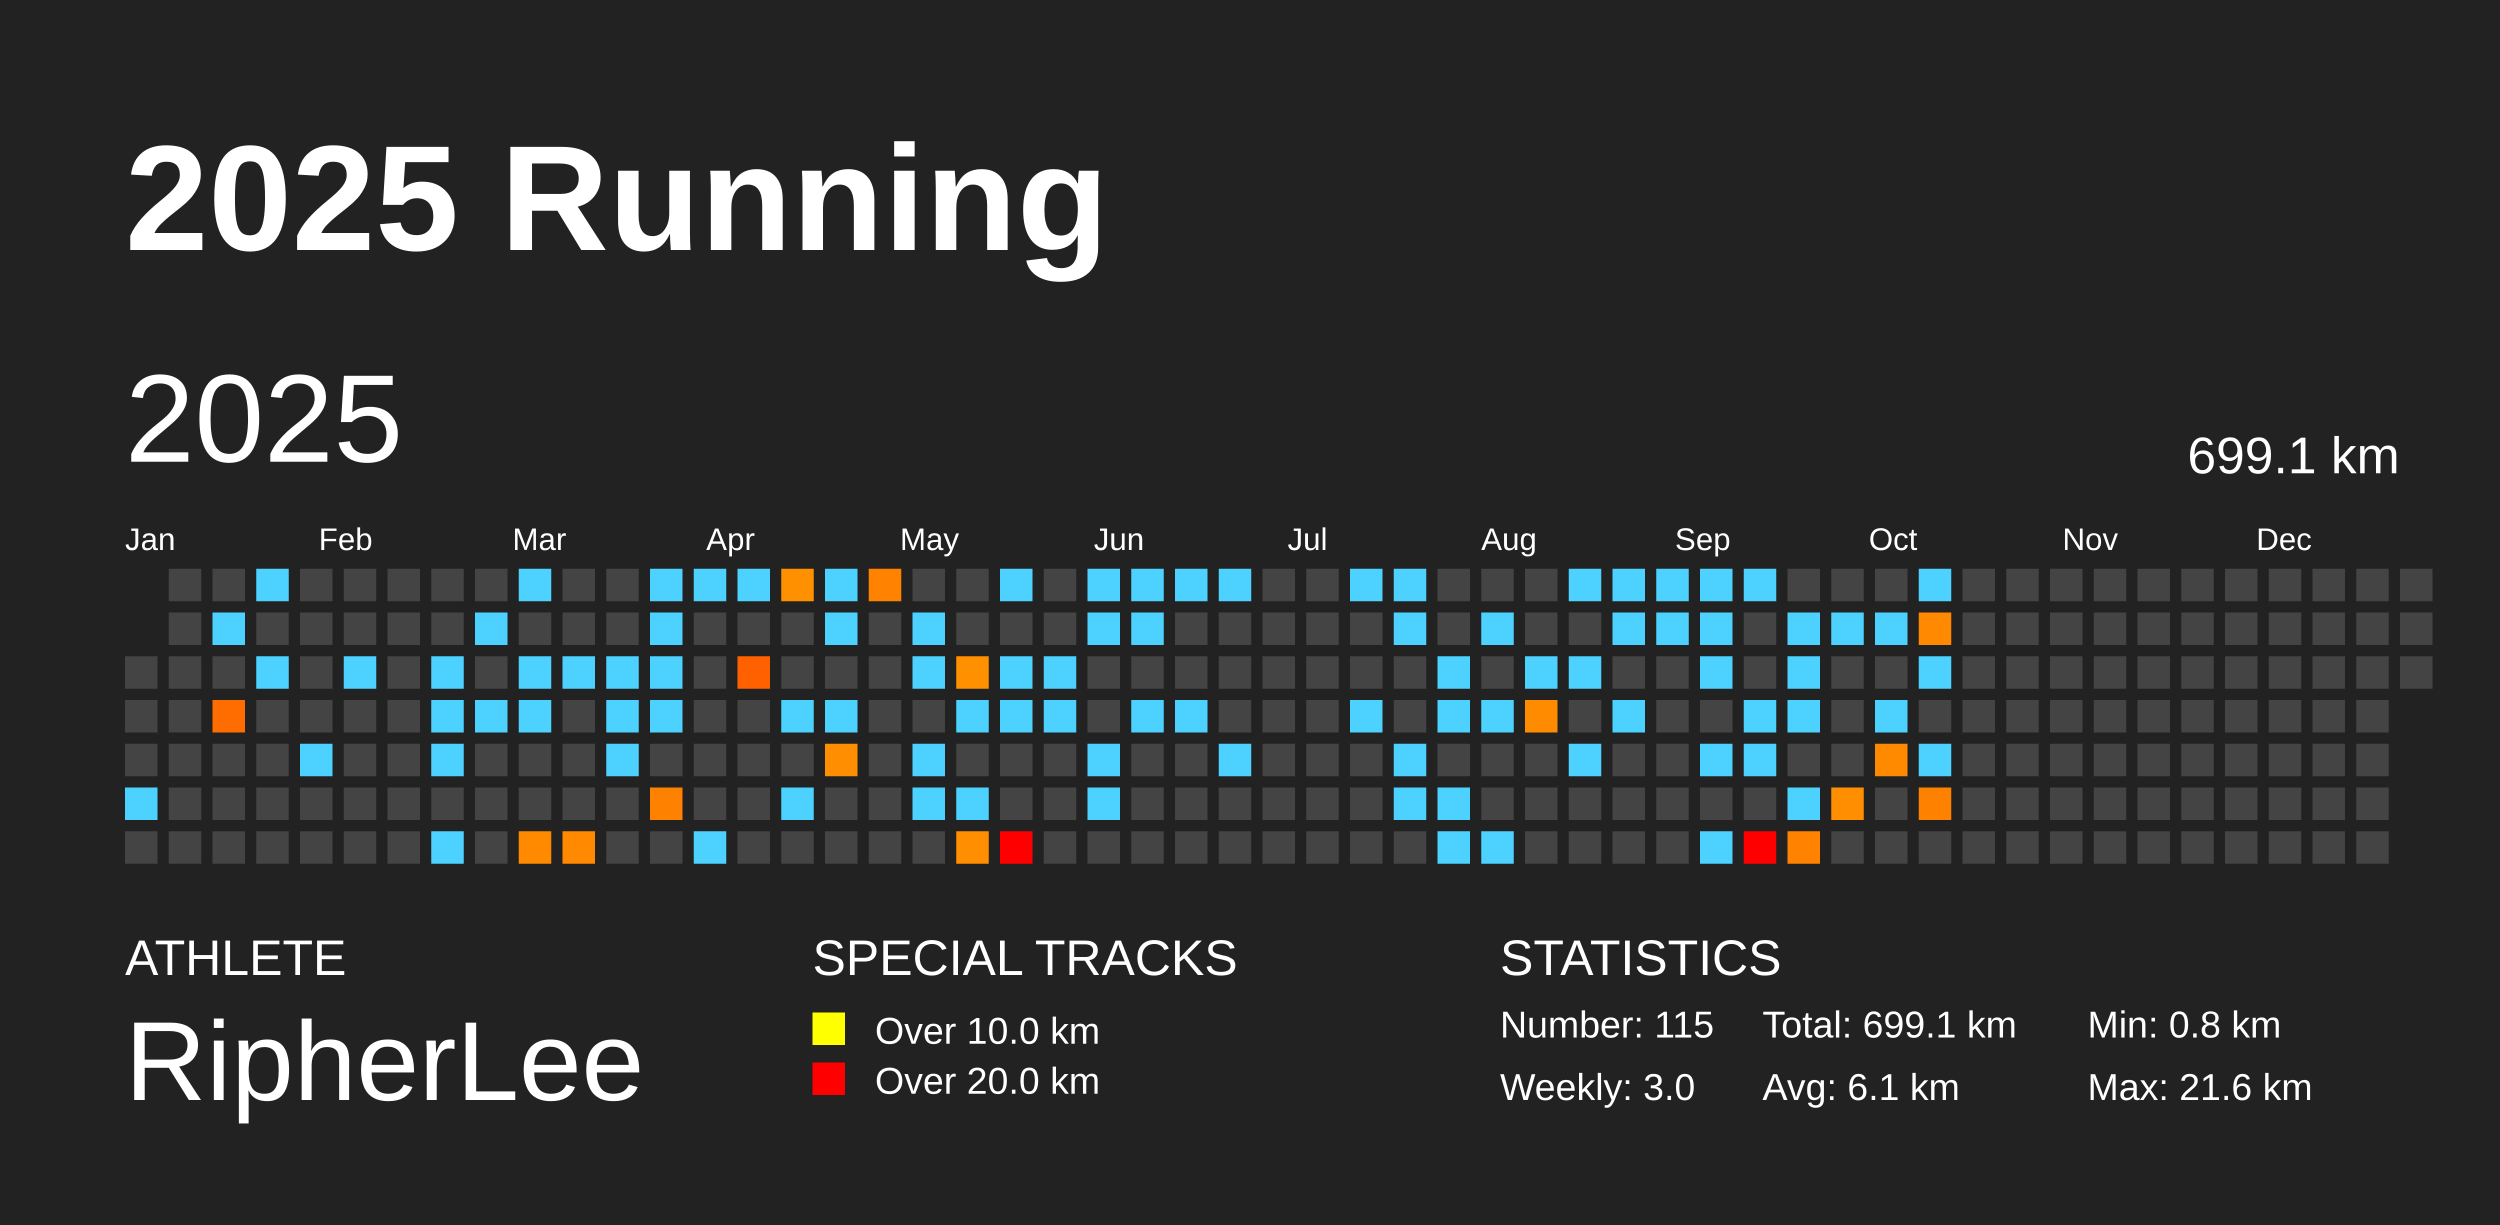
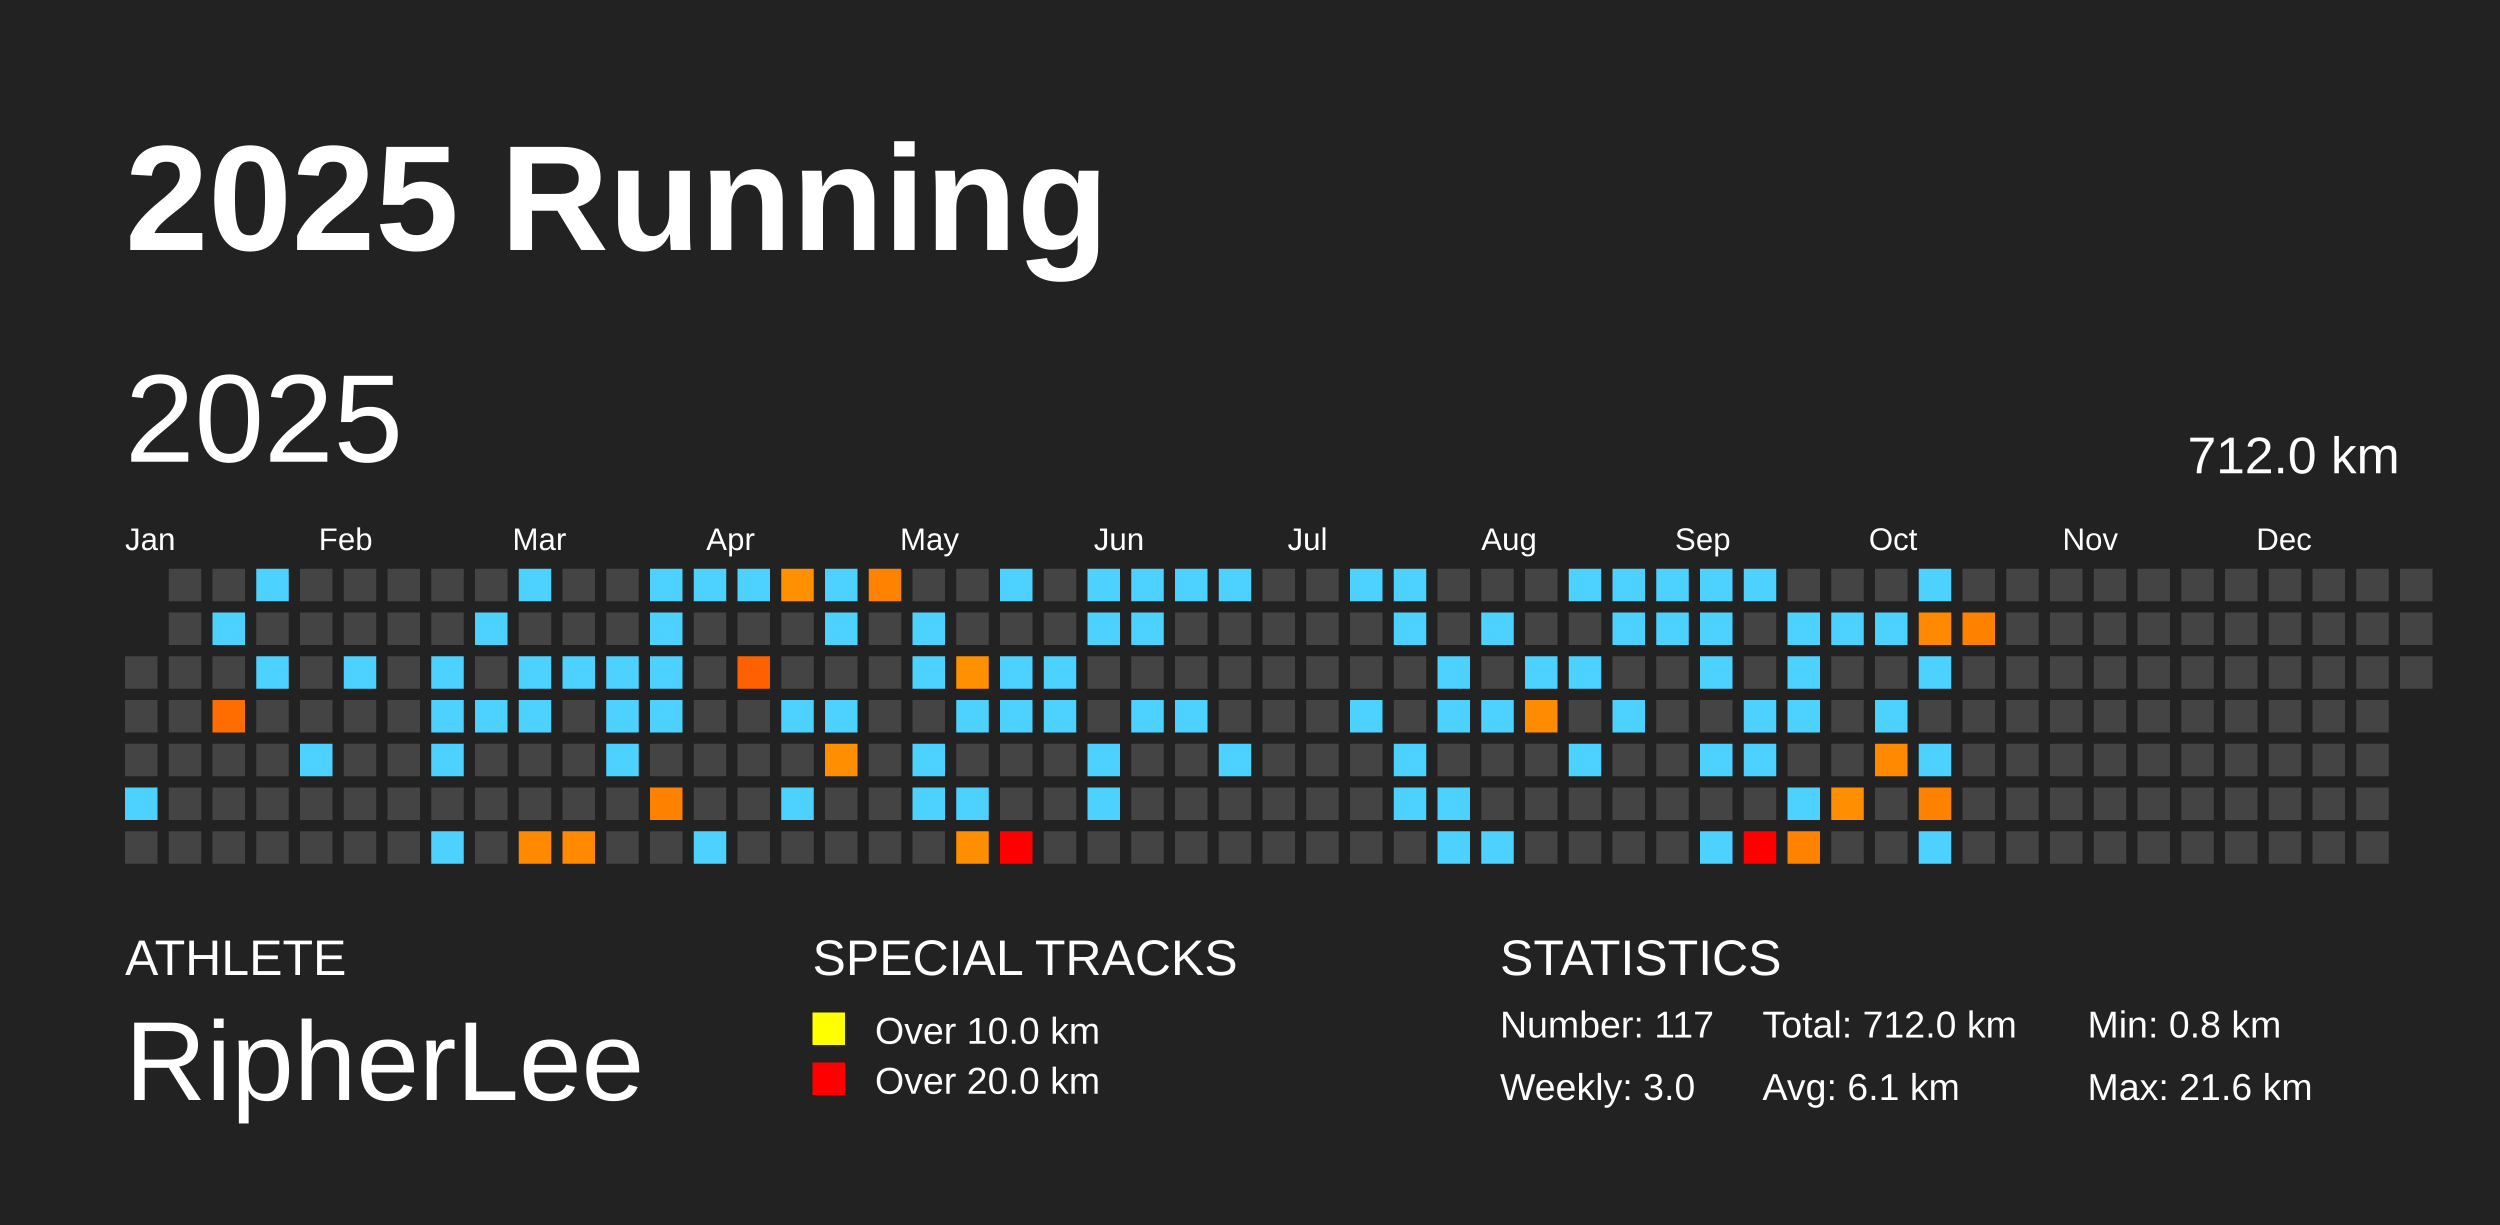
<svg xmlns="http://www.w3.org/2000/svg" baseProfile="full" height="98mm" version="1.1" viewBox="0,0,200,98" width="200mm">
  <defs />
  <rect fill="#222222" height="98" width="200" x="0" y="0" />
  <text fill="#FFFFFF" style="font-size:12px; font-family:Arial; font-weight:bold;" x="10" y="20">2025 Running</text>
  <text fill="#FFFFFF" style="font-size:4px; font-family:Arial" x="10" y="78">ATHLETE</text>
  <text fill="#FFFFFF" style="font-size:9px; font-family:Arial" x="10" y="88">RipherLee</text>
  <text fill="#FFFFFF" style="font-size:4px; font-family:Arial" x="65" y="78">SPECIAL TRACKS</text>
  <rect fill="yellow" height="2.6" width="2.6" x="65" y="81" />
  <text fill="#FFFFFF" style="font-size:3px; font-family:Arial" x="70" y="83.5">Over 10.0 km</text>
  <rect fill="red" height="2.6" width="2.6" x="65" y="85" />
  <text fill="#FFFFFF" style="font-size:3px; font-family:Arial" x="70" y="87.5">Over 20.0 km</text>
  <text fill="#FFFFFF" style="font-size:4px; font-family:Arial" x="120" y="78">STATISTICS</text>
-   <text fill="#FFFFFF" style="font-size:3px; font-family:Arial" x="120" y="83">Number: 115</text>
+   <text fill="#FFFFFF" style="font-size:3px; font-family:Arial" x="120" y="83">Number: 117</text>
  <text fill="#FFFFFF" style="font-size:3px; font-family:Arial" x="120" y="88">Weekly: 3.0</text>
-   <text fill="#FFFFFF" style="font-size:3px; font-family:Arial" x="141" y="83">Total: 699.1 km</text>
+   <text fill="#FFFFFF" style="font-size:3px; font-family:Arial" x="141" y="83">Total: 712.0 km</text>
  <text fill="#FFFFFF" style="font-size:3px; font-family:Arial" x="141" y="88">Avg: 6.1 km</text>
  <text fill="#FFFFFF" style="font-size:3px; font-family:Arial" x="167" y="83">Min: 0.8 km</text>
  <text fill="#FFFFFF" style="font-size:3px; font-family:Arial" x="167" y="88">Max: 21.6 km</text>
  <text dominant-baseline="hanging" fill="#FFFFFF" style="font-size:10.0px; font-family:Arial;" x="10" y="30">2025</text>
-   <text dominant-baseline="hanging" fill="#FFFFFF" style="font-size:4.125px; font-family:Arial;" x="175" y="35">699.1 km</text>
+   <text dominant-baseline="hanging" fill="#FFFFFF" style="font-size:4.125px; font-family:Arial;" x="175" y="35">712.0 km</text>
  <text fill="#FFFFFF" style="font-size:2.5px; font-family:Arial" x="10.0" y="44">Jan</text>
  <text fill="#FFFFFF" style="font-size:2.5px; font-family:Arial" x="25.5" y="44">Feb</text>
  <text fill="#FFFFFF" style="font-size:2.5px; font-family:Arial" x="41.0" y="44">Mar</text>
  <text fill="#FFFFFF" style="font-size:2.5px; font-family:Arial" x="56.5" y="44">Apr</text>
  <text fill="#FFFFFF" style="font-size:2.5px; font-family:Arial" x="72.0" y="44">May</text>
  <text fill="#FFFFFF" style="font-size:2.5px; font-family:Arial" x="87.5" y="44">Jun</text>
  <text fill="#FFFFFF" style="font-size:2.5px; font-family:Arial" x="103.0" y="44">Jul</text>
  <text fill="#FFFFFF" style="font-size:2.5px; font-family:Arial" x="118.5" y="44">Aug</text>
  <text fill="#FFFFFF" style="font-size:2.5px; font-family:Arial" x="134.0" y="44">Sep</text>
  <text fill="#FFFFFF" style="font-size:2.5px; font-family:Arial" x="149.5" y="44">Oct</text>
  <text fill="#FFFFFF" style="font-size:2.5px; font-family:Arial" x="165.0" y="44">Nov</text>
  <text fill="#FFFFFF" style="font-size:2.5px; font-family:Arial" x="180.5" y="44">Dec</text>
  <rect fill="#444444" height="2.6" width="2.6" x="10.0" y="52.5" />
  <rect fill="#444444" height="2.6" width="2.6" x="10.0" y="56.0" />
  <rect fill="#444444" height="2.6" width="2.6" x="10.0" y="59.5" />
  <rect fill="#4dd2ff" height="2.6" width="2.6" x="10.0" y="63.0" />
  <rect fill="#444444" height="2.6" width="2.6" x="10.0" y="66.5" />
  <rect fill="#444444" height="2.6" width="2.6" x="13.5" y="45.5" />
  <rect fill="#444444" height="2.6" width="2.6" x="13.5" y="49.0" />
  <rect fill="#444444" height="2.6" width="2.6" x="13.5" y="52.5" />
  <rect fill="#444444" height="2.6" width="2.6" x="13.5" y="56.0" />
  <rect fill="#444444" height="2.6" width="2.6" x="13.5" y="59.5" />
  <rect fill="#444444" height="2.6" width="2.6" x="13.5" y="63.0" />
  <rect fill="#444444" height="2.6" width="2.6" x="13.5" y="66.5" />
  <rect fill="#444444" height="2.6" width="2.6" x="17.0" y="45.5" />
  <rect fill="#4dd2ff" height="2.6" width="2.6" x="17.0" y="49.0" />
  <rect fill="#444444" height="2.6" width="2.6" x="17.0" y="52.5" />
  <rect fill="#ff6d00" height="2.6" width="2.6" x="17.0" y="56.0" />
  <rect fill="#444444" height="2.6" width="2.6" x="17.0" y="59.5" />
  <rect fill="#444444" height="2.6" width="2.6" x="17.0" y="63.0" />
  <rect fill="#444444" height="2.6" width="2.6" x="17.0" y="66.5" />
  <rect fill="#4dd2ff" height="2.6" width="2.6" x="20.5" y="45.5" />
  <rect fill="#444444" height="2.6" width="2.6" x="20.5" y="49.0" />
  <rect fill="#4dd2ff" height="2.6" width="2.6" x="20.5" y="52.5" />
  <rect fill="#444444" height="2.6" width="2.6" x="20.5" y="56.0" />
  <rect fill="#444444" height="2.6" width="2.6" x="20.5" y="59.5" />
  <rect fill="#444444" height="2.6" width="2.6" x="20.5" y="63.0" />
  <rect fill="#444444" height="2.6" width="2.6" x="20.5" y="66.5" />
  <rect fill="#444444" height="2.6" width="2.6" x="24.0" y="45.5" />
  <rect fill="#444444" height="2.6" width="2.6" x="24.0" y="49.0" />
  <rect fill="#444444" height="2.6" width="2.6" x="24.0" y="52.5" />
  <rect fill="#444444" height="2.6" width="2.6" x="24.0" y="56.0" />
  <rect fill="#4dd2ff" height="2.6" width="2.6" x="24.0" y="59.5" />
  <rect fill="#444444" height="2.6" width="2.6" x="24.0" y="63.0" />
  <rect fill="#444444" height="2.6" width="2.6" x="24.0" y="66.5" />
  <rect fill="#444444" height="2.6" width="2.6" x="27.5" y="45.5" />
  <rect fill="#444444" height="2.6" width="2.6" x="27.5" y="49.0" />
  <rect fill="#4dd2ff" height="2.6" width="2.6" x="27.5" y="52.5" />
  <rect fill="#444444" height="2.6" width="2.6" x="27.5" y="56.0" />
  <rect fill="#444444" height="2.6" width="2.6" x="27.5" y="59.5" />
  <rect fill="#444444" height="2.6" width="2.6" x="27.5" y="63.0" />
  <rect fill="#444444" height="2.6" width="2.6" x="27.5" y="66.5" />
  <rect fill="#444444" height="2.6" width="2.6" x="31.0" y="45.5" />
  <rect fill="#444444" height="2.6" width="2.6" x="31.0" y="49.0" />
  <rect fill="#444444" height="2.6" width="2.6" x="31.0" y="52.5" />
  <rect fill="#444444" height="2.6" width="2.6" x="31.0" y="56.0" />
  <rect fill="#444444" height="2.6" width="2.6" x="31.0" y="59.5" />
  <rect fill="#444444" height="2.6" width="2.6" x="31.0" y="63.0" />
  <rect fill="#444444" height="2.6" width="2.6" x="31.0" y="66.5" />
  <rect fill="#444444" height="2.6" width="2.6" x="34.5" y="45.5" />
  <rect fill="#444444" height="2.6" width="2.6" x="34.5" y="49.0" />
  <rect fill="#4dd2ff" height="2.6" width="2.6" x="34.5" y="52.5" />
  <rect fill="#4dd2ff" height="2.6" width="2.6" x="34.5" y="56.0" />
  <rect fill="#4dd2ff" height="2.6" width="2.6" x="34.5" y="59.5" />
  <rect fill="#444444" height="2.6" width="2.6" x="34.5" y="63.0" />
  <rect fill="#4dd2ff" height="2.6" width="2.6" x="34.5" y="66.5" />
  <rect fill="#444444" height="2.6" width="2.6" x="38.0" y="45.5" />
  <rect fill="#4dd2ff" height="2.6" width="2.6" x="38.0" y="49.0" />
  <rect fill="#444444" height="2.6" width="2.6" x="38.0" y="52.5" />
  <rect fill="#4dd2ff" height="2.6" width="2.6" x="38.0" y="56.0" />
  <rect fill="#444444" height="2.6" width="2.6" x="38.0" y="59.5" />
  <rect fill="#444444" height="2.6" width="2.6" x="38.0" y="63.0" />
  <rect fill="#444444" height="2.6" width="2.6" x="38.0" y="66.5" />
  <rect fill="#4dd2ff" height="2.6" width="2.6" x="41.5" y="45.5" />
  <rect fill="#444444" height="2.6" width="2.6" x="41.5" y="49.0" />
  <rect fill="#4dd2ff" height="2.6" width="2.6" x="41.5" y="52.5" />
  <rect fill="#4dd2ff" height="2.6" width="2.6" x="41.5" y="56.0" />
  <rect fill="#444444" height="2.6" width="2.6" x="41.5" y="59.5" />
  <rect fill="#444444" height="2.6" width="2.6" x="41.5" y="63.0" />
  <rect fill="#ff8a00" height="2.6" width="2.6" x="41.5" y="66.5" />
  <rect fill="#444444" height="2.6" width="2.6" x="45.0" y="45.5" />
  <rect fill="#444444" height="2.6" width="2.6" x="45.0" y="49.0" />
  <rect fill="#4dd2ff" height="2.6" width="2.6" x="45.0" y="52.5" />
  <rect fill="#444444" height="2.6" width="2.6" x="45.0" y="56.0" />
  <rect fill="#444444" height="2.6" width="2.6" x="45.0" y="59.5" />
  <rect fill="#444444" height="2.6" width="2.6" x="45.0" y="63.0" />
  <rect fill="#ff8900" height="2.6" width="2.6" x="45.0" y="66.5" />
  <rect fill="#444444" height="2.6" width="2.6" x="48.5" y="45.5" />
  <rect fill="#444444" height="2.6" width="2.6" x="48.5" y="49.0" />
  <rect fill="#4dd2ff" height="2.6" width="2.6" x="48.5" y="52.5" />
  <rect fill="#4dd2ff" height="2.6" width="2.6" x="48.5" y="56.0" />
  <rect fill="#4dd2ff" height="2.6" width="2.6" x="48.5" y="59.5" />
  <rect fill="#444444" height="2.6" width="2.6" x="48.5" y="63.0" />
  <rect fill="#444444" height="2.6" width="2.6" x="48.5" y="66.5" />
  <rect fill="#4dd2ff" height="2.6" width="2.6" x="52.0" y="45.5" />
  <rect fill="#4dd2ff" height="2.6" width="2.6" x="52.0" y="49.0" />
  <rect fill="#4dd2ff" height="2.6" width="2.6" x="52.0" y="52.5" />
  <rect fill="#4dd2ff" height="2.6" width="2.6" x="52.0" y="56.0" />
  <rect fill="#444444" height="2.6" width="2.6" x="52.0" y="59.5" />
  <rect fill="#ff8100" height="2.6" width="2.6" x="52.0" y="63.0" />
  <rect fill="#444444" height="2.6" width="2.6" x="52.0" y="66.5" />
  <rect fill="#4dd2ff" height="2.6" width="2.6" x="55.5" y="45.5" />
  <rect fill="#444444" height="2.6" width="2.6" x="55.5" y="49.0" />
  <rect fill="#444444" height="2.6" width="2.6" x="55.5" y="52.5" />
  <rect fill="#444444" height="2.6" width="2.6" x="55.5" y="56.0" />
  <rect fill="#444444" height="2.6" width="2.6" x="55.5" y="59.5" />
  <rect fill="#444444" height="2.6" width="2.6" x="55.5" y="63.0" />
  <rect fill="#4dd2ff" height="2.6" width="2.6" x="55.5" y="66.5" />
  <rect fill="#4dd2ff" height="2.6" width="2.6" x="59.0" y="45.5" />
  <rect fill="#444444" height="2.6" width="2.6" x="59.0" y="49.0" />
  <rect fill="#ff6100" height="2.6" width="2.6" x="59.0" y="52.5" />
  <rect fill="#444444" height="2.6" width="2.6" x="59.0" y="56.0" />
  <rect fill="#444444" height="2.6" width="2.6" x="59.0" y="59.5" />
  <rect fill="#444444" height="2.6" width="2.6" x="59.0" y="63.0" />
  <rect fill="#444444" height="2.6" width="2.6" x="59.0" y="66.5" />
  <rect fill="#ff9000" height="2.6" width="2.6" x="62.5" y="45.5" />
  <rect fill="#444444" height="2.6" width="2.6" x="62.5" y="49.0" />
  <rect fill="#444444" height="2.6" width="2.6" x="62.5" y="52.5" />
  <rect fill="#4dd2ff" height="2.6" width="2.6" x="62.5" y="56.0" />
  <rect fill="#444444" height="2.6" width="2.6" x="62.5" y="59.5" />
  <rect fill="#4dd2ff" height="2.6" width="2.6" x="62.5" y="63.0" />
  <rect fill="#444444" height="2.6" width="2.6" x="62.5" y="66.5" />
  <rect fill="#4dd2ff" height="2.6" width="2.6" x="66.0" y="45.5" />
  <rect fill="#4dd2ff" height="2.6" width="2.6" x="66.0" y="49.0" />
  <rect fill="#444444" height="2.6" width="2.6" x="66.0" y="52.5" />
  <rect fill="#4dd2ff" height="2.6" width="2.6" x="66.0" y="56.0" />
  <rect fill="#ff8f00" height="2.6" width="2.6" x="66.0" y="59.5" />
  <rect fill="#444444" height="2.6" width="2.6" x="66.0" y="63.0" />
  <rect fill="#444444" height="2.6" width="2.6" x="66.0" y="66.5" />
  <rect fill="#ff8200" height="2.6" width="2.6" x="69.5" y="45.5" />
  <rect fill="#444444" height="2.6" width="2.6" x="69.5" y="49.0" />
  <rect fill="#444444" height="2.6" width="2.6" x="69.5" y="52.5" />
  <rect fill="#444444" height="2.6" width="2.6" x="69.5" y="56.0" />
  <rect fill="#444444" height="2.6" width="2.6" x="69.5" y="59.5" />
  <rect fill="#444444" height="2.6" width="2.6" x="69.5" y="63.0" />
  <rect fill="#444444" height="2.6" width="2.6" x="69.5" y="66.5" />
  <rect fill="#444444" height="2.6" width="2.6" x="73.0" y="45.5" />
  <rect fill="#4dd2ff" height="2.6" width="2.6" x="73.0" y="49.0" />
  <rect fill="#4dd2ff" height="2.6" width="2.6" x="73.0" y="52.5" />
  <rect fill="#444444" height="2.6" width="2.6" x="73.0" y="56.0" />
  <rect fill="#4dd2ff" height="2.6" width="2.6" x="73.0" y="59.5" />
  <rect fill="#4dd2ff" height="2.6" width="2.6" x="73.0" y="63.0" />
  <rect fill="#444444" height="2.6" width="2.6" x="73.0" y="66.5" />
  <rect fill="#444444" height="2.6" width="2.6" x="76.5" y="45.5" />
  <rect fill="#444444" height="2.6" width="2.6" x="76.5" y="49.0" />
  <rect fill="#ff9000" height="2.6" width="2.6" x="76.5" y="52.5" />
  <rect fill="#4dd2ff" height="2.6" width="2.6" x="76.5" y="56.0" />
  <rect fill="#444444" height="2.6" width="2.6" x="76.5" y="59.5" />
  <rect fill="#4dd2ff" height="2.6" width="2.6" x="76.5" y="63.0" />
  <rect fill="#ff8f00" height="2.6" width="2.6" x="76.5" y="66.5" />
  <rect fill="#4dd2ff" height="2.6" width="2.6" x="80.0" y="45.5" />
  <rect fill="#444444" height="2.6" width="2.6" x="80.0" y="49.0" />
  <rect fill="#4dd2ff" height="2.6" width="2.6" x="80.0" y="52.5" />
  <rect fill="#4dd2ff" height="2.6" width="2.6" x="80.0" y="56.0" />
  <rect fill="#444444" height="2.6" width="2.6" x="80.0" y="59.5" />
  <rect fill="#444444" height="2.6" width="2.6" x="80.0" y="63.0" />
  <rect fill="red" height="2.6" width="2.6" x="80.0" y="66.5" />
  <rect fill="#444444" height="2.6" width="2.6" x="83.5" y="45.5" />
  <rect fill="#444444" height="2.6" width="2.6" x="83.5" y="49.0" />
  <rect fill="#4dd2ff" height="2.6" width="2.6" x="83.5" y="52.5" />
  <rect fill="#4dd2ff" height="2.6" width="2.6" x="83.5" y="56.0" />
  <rect fill="#444444" height="2.6" width="2.6" x="83.5" y="59.5" />
  <rect fill="#444444" height="2.6" width="2.6" x="83.5" y="63.0" />
  <rect fill="#444444" height="2.6" width="2.6" x="83.5" y="66.5" />
  <rect fill="#4dd2ff" height="2.6" width="2.6" x="87.0" y="45.5" />
  <rect fill="#4dd2ff" height="2.6" width="2.6" x="87.0" y="49.0" />
  <rect fill="#444444" height="2.6" width="2.6" x="87.0" y="52.5" />
  <rect fill="#444444" height="2.6" width="2.6" x="87.0" y="56.0" />
  <rect fill="#4dd2ff" height="2.6" width="2.6" x="87.0" y="59.5" />
  <rect fill="#4dd2ff" height="2.6" width="2.6" x="87.0" y="63.0" />
  <rect fill="#444444" height="2.6" width="2.6" x="87.0" y="66.5" />
  <rect fill="#4dd2ff" height="2.6" width="2.6" x="90.5" y="45.5" />
  <rect fill="#4dd2ff" height="2.6" width="2.6" x="90.5" y="49.0" />
  <rect fill="#444444" height="2.6" width="2.6" x="90.5" y="52.5" />
  <rect fill="#4dd2ff" height="2.6" width="2.6" x="90.5" y="56.0" />
  <rect fill="#444444" height="2.6" width="2.6" x="90.5" y="59.5" />
  <rect fill="#444444" height="2.6" width="2.6" x="90.5" y="63.0" />
  <rect fill="#444444" height="2.6" width="2.6" x="90.5" y="66.5" />
  <rect fill="#4dd2ff" height="2.6" width="2.6" x="94.0" y="45.5" />
  <rect fill="#444444" height="2.6" width="2.6" x="94.0" y="49.0" />
  <rect fill="#444444" height="2.6" width="2.6" x="94.0" y="52.5" />
  <rect fill="#4dd2ff" height="2.6" width="2.6" x="94.0" y="56.0" />
  <rect fill="#444444" height="2.6" width="2.6" x="94.0" y="59.5" />
  <rect fill="#444444" height="2.6" width="2.6" x="94.0" y="63.0" />
  <rect fill="#444444" height="2.6" width="2.6" x="94.0" y="66.5" />
  <rect fill="#4dd2ff" height="2.6" width="2.6" x="97.5" y="45.5" />
  <rect fill="#444444" height="2.6" width="2.6" x="97.5" y="49.0" />
  <rect fill="#444444" height="2.6" width="2.6" x="97.5" y="52.5" />
  <rect fill="#444444" height="2.6" width="2.6" x="97.5" y="56.0" />
  <rect fill="#4dd2ff" height="2.6" width="2.6" x="97.5" y="59.5" />
  <rect fill="#444444" height="2.6" width="2.6" x="97.5" y="63.0" />
  <rect fill="#444444" height="2.6" width="2.6" x="97.5" y="66.5" />
  <rect fill="#444444" height="2.6" width="2.6" x="101.0" y="45.5" />
  <rect fill="#444444" height="2.6" width="2.6" x="101.0" y="49.0" />
  <rect fill="#444444" height="2.6" width="2.6" x="101.0" y="52.5" />
  <rect fill="#444444" height="2.6" width="2.6" x="101.0" y="56.0" />
  <rect fill="#444444" height="2.6" width="2.6" x="101.0" y="59.5" />
  <rect fill="#444444" height="2.6" width="2.6" x="101.0" y="63.0" />
  <rect fill="#444444" height="2.6" width="2.6" x="101.0" y="66.5" />
  <rect fill="#444444" height="2.6" width="2.6" x="104.5" y="45.5" />
  <rect fill="#444444" height="2.6" width="2.6" x="104.5" y="49.0" />
  <rect fill="#444444" height="2.6" width="2.6" x="104.5" y="52.5" />
  <rect fill="#444444" height="2.6" width="2.6" x="104.5" y="56.0" />
  <rect fill="#444444" height="2.6" width="2.6" x="104.5" y="59.5" />
  <rect fill="#444444" height="2.6" width="2.6" x="104.5" y="63.0" />
  <rect fill="#444444" height="2.6" width="2.6" x="104.5" y="66.5" />
  <rect fill="#4dd2ff" height="2.6" width="2.6" x="108.0" y="45.5" />
  <rect fill="#444444" height="2.6" width="2.6" x="108.0" y="49.0" />
  <rect fill="#444444" height="2.6" width="2.6" x="108.0" y="52.5" />
  <rect fill="#4dd2ff" height="2.6" width="2.6" x="108.0" y="56.0" />
  <rect fill="#444444" height="2.6" width="2.6" x="108.0" y="59.5" />
  <rect fill="#444444" height="2.6" width="2.6" x="108.0" y="63.0" />
  <rect fill="#444444" height="2.6" width="2.6" x="108.0" y="66.5" />
  <rect fill="#4dd2ff" height="2.6" width="2.6" x="111.5" y="45.5" />
  <rect fill="#4dd2ff" height="2.6" width="2.6" x="111.5" y="49.0" />
  <rect fill="#444444" height="2.6" width="2.6" x="111.5" y="52.5" />
  <rect fill="#444444" height="2.6" width="2.6" x="111.5" y="56.0" />
  <rect fill="#4dd2ff" height="2.6" width="2.6" x="111.5" y="59.5" />
  <rect fill="#4dd2ff" height="2.6" width="2.6" x="111.5" y="63.0" />
  <rect fill="#444444" height="2.6" width="2.6" x="111.5" y="66.5" />
  <rect fill="#444444" height="2.6" width="2.6" x="115.0" y="45.5" />
  <rect fill="#444444" height="2.6" width="2.6" x="115.0" y="49.0" />
  <rect fill="#4dd2ff" height="2.6" width="2.6" x="115.0" y="52.5" />
  <rect fill="#4dd2ff" height="2.6" width="2.6" x="115.0" y="56.0" />
  <rect fill="#444444" height="2.6" width="2.6" x="115.0" y="59.5" />
  <rect fill="#4dd2ff" height="2.6" width="2.6" x="115.0" y="63.0" />
  <rect fill="#4dd2ff" height="2.6" width="2.6" x="115.0" y="66.5" />
  <rect fill="#444444" height="2.6" width="2.6" x="118.5" y="45.5" />
  <rect fill="#4dd2ff" height="2.6" width="2.6" x="118.5" y="49.0" />
  <rect fill="#444444" height="2.6" width="2.6" x="118.5" y="52.5" />
  <rect fill="#4dd2ff" height="2.6" width="2.6" x="118.5" y="56.0" />
  <rect fill="#444444" height="2.6" width="2.6" x="118.5" y="59.5" />
  <rect fill="#444444" height="2.6" width="2.6" x="118.5" y="63.0" />
  <rect fill="#4dd2ff" height="2.6" width="2.6" x="118.5" y="66.5" />
  <rect fill="#444444" height="2.6" width="2.6" x="122.0" y="45.5" />
  <rect fill="#444444" height="2.6" width="2.6" x="122.0" y="49.0" />
  <rect fill="#4dd2ff" height="2.6" width="2.6" x="122.0" y="52.5" />
  <rect fill="#ff8c00" height="2.6" width="2.6" x="122.0" y="56.0" />
  <rect fill="#444444" height="2.6" width="2.6" x="122.0" y="59.5" />
  <rect fill="#444444" height="2.6" width="2.6" x="122.0" y="63.0" />
  <rect fill="#444444" height="2.6" width="2.6" x="122.0" y="66.5" />
  <rect fill="#4dd2ff" height="2.6" width="2.6" x="125.5" y="45.5" />
  <rect fill="#444444" height="2.6" width="2.6" x="125.5" y="49.0" />
  <rect fill="#4dd2ff" height="2.6" width="2.6" x="125.5" y="52.5" />
  <rect fill="#444444" height="2.6" width="2.6" x="125.5" y="56.0" />
  <rect fill="#4dd2ff" height="2.6" width="2.6" x="125.5" y="59.5" />
  <rect fill="#444444" height="2.6" width="2.6" x="125.5" y="63.0" />
  <rect fill="#444444" height="2.6" width="2.6" x="125.5" y="66.5" />
  <rect fill="#4dd2ff" height="2.6" width="2.6" x="129.0" y="45.5" />
  <rect fill="#4dd2ff" height="2.6" width="2.6" x="129.0" y="49.0" />
  <rect fill="#444444" height="2.6" width="2.6" x="129.0" y="52.5" />
  <rect fill="#4dd2ff" height="2.6" width="2.6" x="129.0" y="56.0" />
  <rect fill="#444444" height="2.6" width="2.6" x="129.0" y="59.5" />
  <rect fill="#444444" height="2.6" width="2.6" x="129.0" y="63.0" />
  <rect fill="#444444" height="2.6" width="2.6" x="129.0" y="66.5" />
  <rect fill="#4dd2ff" height="2.6" width="2.6" x="132.5" y="45.5" />
  <rect fill="#4dd2ff" height="2.6" width="2.6" x="132.5" y="49.0" />
  <rect fill="#444444" height="2.6" width="2.6" x="132.5" y="52.5" />
  <rect fill="#444444" height="2.6" width="2.6" x="132.5" y="56.0" />
  <rect fill="#444444" height="2.6" width="2.6" x="132.5" y="59.5" />
  <rect fill="#444444" height="2.6" width="2.6" x="132.5" y="63.0" />
  <rect fill="#444444" height="2.6" width="2.6" x="132.5" y="66.5" />
  <rect fill="#4dd2ff" height="2.6" width="2.6" x="136.0" y="45.5" />
  <rect fill="#4dd2ff" height="2.6" width="2.6" x="136.0" y="49.0" />
  <rect fill="#4dd2ff" height="2.6" width="2.6" x="136.0" y="52.5" />
  <rect fill="#444444" height="2.6" width="2.6" x="136.0" y="56.0" />
  <rect fill="#4dd2ff" height="2.6" width="2.6" x="136.0" y="59.5" />
  <rect fill="#444444" height="2.6" width="2.6" x="136.0" y="63.0" />
  <rect fill="#4dd2ff" height="2.6" width="2.6" x="136.0" y="66.5" />
  <rect fill="#4dd2ff" height="2.6" width="2.6" x="139.5" y="45.5" />
  <rect fill="#444444" height="2.6" width="2.6" x="139.5" y="49.0" />
  <rect fill="#444444" height="2.6" width="2.6" x="139.5" y="52.5" />
  <rect fill="#4dd2ff" height="2.6" width="2.6" x="139.5" y="56.0" />
  <rect fill="#4dd2ff" height="2.6" width="2.6" x="139.5" y="59.5" />
  <rect fill="#444444" height="2.6" width="2.6" x="139.5" y="63.0" />
  <rect fill="red" height="2.6" width="2.6" x="139.5" y="66.5" />
  <rect fill="#444444" height="2.6" width="2.6" x="143.0" y="45.5" />
  <rect fill="#4dd2ff" height="2.6" width="2.6" x="143.0" y="49.0" />
  <rect fill="#4dd2ff" height="2.6" width="2.6" x="143.0" y="52.5" />
  <rect fill="#4dd2ff" height="2.6" width="2.6" x="143.0" y="56.0" />
  <rect fill="#444444" height="2.6" width="2.6" x="143.0" y="59.5" />
  <rect fill="#4dd2ff" height="2.6" width="2.6" x="143.0" y="63.0" />
  <rect fill="#ff8300" height="2.6" width="2.6" x="143.0" y="66.5" />
  <rect fill="#444444" height="2.6" width="2.6" x="146.5" y="45.5" />
  <rect fill="#4dd2ff" height="2.6" width="2.6" x="146.5" y="49.0" />
  <rect fill="#444444" height="2.6" width="2.6" x="146.5" y="52.5" />
  <rect fill="#444444" height="2.6" width="2.6" x="146.5" y="56.0" />
  <rect fill="#444444" height="2.6" width="2.6" x="146.5" y="59.5" />
  <rect fill="#ff8e00" height="2.6" width="2.6" x="146.5" y="63.0" />
  <rect fill="#444444" height="2.6" width="2.6" x="146.5" y="66.5" />
  <rect fill="#444444" height="2.6" width="2.6" x="150.0" y="45.5" />
  <rect fill="#4dd2ff" height="2.6" width="2.6" x="150.0" y="49.0" />
  <rect fill="#444444" height="2.6" width="2.6" x="150.0" y="52.5" />
  <rect fill="#4dd2ff" height="2.6" width="2.6" x="150.0" y="56.0" />
  <rect fill="#ff8a00" height="2.6" width="2.6" x="150.0" y="59.5" />
  <rect fill="#444444" height="2.6" width="2.6" x="150.0" y="63.0" />
  <rect fill="#444444" height="2.6" width="2.6" x="150.0" y="66.5" />
  <rect fill="#4dd2ff" height="2.6" width="2.6" x="153.5" y="45.5" />
  <rect fill="#ff8900" height="2.6" width="2.6" x="153.5" y="49.0" />
  <rect fill="#4dd2ff" height="2.6" width="2.6" x="153.5" y="52.5" />
  <rect fill="#444444" height="2.6" width="2.6" x="153.5" y="56.0" />
  <rect fill="#4dd2ff" height="2.6" width="2.6" x="153.5" y="59.5" />
  <rect fill="#ff8100" height="2.6" width="2.6" x="153.5" y="63.0" />
-   <rect fill="#444444" height="2.6" width="2.6" x="153.5" y="66.5" />
+   <rect fill="#4dd2ff" height="2.6" width="2.6" x="153.5" y="66.5" />
  <rect fill="#444444" height="2.6" width="2.6" x="157.0" y="45.5" />
-   <rect fill="#444444" height="2.6" width="2.6" x="157.0" y="49.0" />
+   <rect fill="#ff8100" height="2.6" width="2.6" x="157.0" y="49.0" />
  <rect fill="#444444" height="2.6" width="2.6" x="157.0" y="52.5" />
  <rect fill="#444444" height="2.6" width="2.6" x="157.0" y="56.0" />
  <rect fill="#444444" height="2.6" width="2.6" x="157.0" y="59.5" />
  <rect fill="#444444" height="2.6" width="2.6" x="157.0" y="63.0" />
  <rect fill="#444444" height="2.6" width="2.6" x="157.0" y="66.5" />
  <rect fill="#444444" height="2.6" width="2.6" x="160.5" y="45.5" />
  <rect fill="#444444" height="2.6" width="2.6" x="160.5" y="49.0" />
  <rect fill="#444444" height="2.6" width="2.6" x="160.5" y="52.5" />
  <rect fill="#444444" height="2.6" width="2.6" x="160.5" y="56.0" />
  <rect fill="#444444" height="2.6" width="2.6" x="160.5" y="59.5" />
  <rect fill="#444444" height="2.6" width="2.6" x="160.5" y="63.0" />
  <rect fill="#444444" height="2.6" width="2.6" x="160.5" y="66.5" />
  <rect fill="#444444" height="2.6" width="2.6" x="164.0" y="45.5" />
  <rect fill="#444444" height="2.6" width="2.6" x="164.0" y="49.0" />
  <rect fill="#444444" height="2.6" width="2.6" x="164.0" y="52.5" />
  <rect fill="#444444" height="2.6" width="2.6" x="164.0" y="56.0" />
  <rect fill="#444444" height="2.6" width="2.6" x="164.0" y="59.5" />
  <rect fill="#444444" height="2.6" width="2.6" x="164.0" y="63.0" />
  <rect fill="#444444" height="2.6" width="2.6" x="164.0" y="66.5" />
  <rect fill="#444444" height="2.6" width="2.6" x="167.5" y="45.5" />
  <rect fill="#444444" height="2.6" width="2.6" x="167.5" y="49.0" />
  <rect fill="#444444" height="2.6" width="2.6" x="167.5" y="52.5" />
  <rect fill="#444444" height="2.6" width="2.6" x="167.5" y="56.0" />
  <rect fill="#444444" height="2.6" width="2.6" x="167.5" y="59.5" />
  <rect fill="#444444" height="2.6" width="2.6" x="167.5" y="63.0" />
  <rect fill="#444444" height="2.6" width="2.6" x="167.5" y="66.5" />
  <rect fill="#444444" height="2.6" width="2.6" x="171.0" y="45.5" />
  <rect fill="#444444" height="2.6" width="2.6" x="171.0" y="49.0" />
  <rect fill="#444444" height="2.6" width="2.6" x="171.0" y="52.5" />
  <rect fill="#444444" height="2.6" width="2.6" x="171.0" y="56.0" />
  <rect fill="#444444" height="2.6" width="2.6" x="171.0" y="59.5" />
  <rect fill="#444444" height="2.6" width="2.6" x="171.0" y="63.0" />
  <rect fill="#444444" height="2.6" width="2.6" x="171.0" y="66.5" />
  <rect fill="#444444" height="2.6" width="2.6" x="174.5" y="45.5" />
  <rect fill="#444444" height="2.6" width="2.6" x="174.5" y="49.0" />
  <rect fill="#444444" height="2.6" width="2.6" x="174.5" y="52.5" />
  <rect fill="#444444" height="2.6" width="2.6" x="174.5" y="56.0" />
  <rect fill="#444444" height="2.6" width="2.6" x="174.5" y="59.5" />
  <rect fill="#444444" height="2.6" width="2.6" x="174.5" y="63.0" />
  <rect fill="#444444" height="2.6" width="2.6" x="174.5" y="66.5" />
  <rect fill="#444444" height="2.6" width="2.6" x="178.0" y="45.5" />
  <rect fill="#444444" height="2.6" width="2.6" x="178.0" y="49.0" />
  <rect fill="#444444" height="2.6" width="2.6" x="178.0" y="52.5" />
  <rect fill="#444444" height="2.6" width="2.6" x="178.0" y="56.0" />
  <rect fill="#444444" height="2.6" width="2.6" x="178.0" y="59.5" />
  <rect fill="#444444" height="2.6" width="2.6" x="178.0" y="63.0" />
  <rect fill="#444444" height="2.6" width="2.6" x="178.0" y="66.5" />
  <rect fill="#444444" height="2.6" width="2.6" x="181.5" y="45.5" />
  <rect fill="#444444" height="2.6" width="2.6" x="181.5" y="49.0" />
  <rect fill="#444444" height="2.6" width="2.6" x="181.5" y="52.5" />
  <rect fill="#444444" height="2.6" width="2.6" x="181.5" y="56.0" />
  <rect fill="#444444" height="2.6" width="2.6" x="181.5" y="59.5" />
  <rect fill="#444444" height="2.6" width="2.6" x="181.5" y="63.0" />
  <rect fill="#444444" height="2.6" width="2.6" x="181.5" y="66.5" />
  <rect fill="#444444" height="2.6" width="2.6" x="185.0" y="45.5" />
  <rect fill="#444444" height="2.6" width="2.6" x="185.0" y="49.0" />
  <rect fill="#444444" height="2.6" width="2.6" x="185.0" y="52.5" />
  <rect fill="#444444" height="2.6" width="2.6" x="185.0" y="56.0" />
  <rect fill="#444444" height="2.6" width="2.6" x="185.0" y="59.5" />
  <rect fill="#444444" height="2.6" width="2.6" x="185.0" y="63.0" />
  <rect fill="#444444" height="2.6" width="2.6" x="185.0" y="66.5" />
  <rect fill="#444444" height="2.6" width="2.6" x="188.5" y="45.5" />
  <rect fill="#444444" height="2.6" width="2.6" x="188.5" y="49.0" />
  <rect fill="#444444" height="2.6" width="2.6" x="188.5" y="52.5" />
  <rect fill="#444444" height="2.6" width="2.6" x="188.5" y="56.0" />
  <rect fill="#444444" height="2.6" width="2.6" x="188.5" y="59.5" />
  <rect fill="#444444" height="2.6" width="2.6" x="188.5" y="63.0" />
  <rect fill="#444444" height="2.6" width="2.6" x="188.5" y="66.5" />
  <rect fill="#444444" height="2.6" width="2.6" x="192.0" y="45.5" />
  <rect fill="#444444" height="2.6" width="2.6" x="192.0" y="49.0" />
  <rect fill="#444444" height="2.6" width="2.6" x="192.0" y="52.5" />
</svg>
